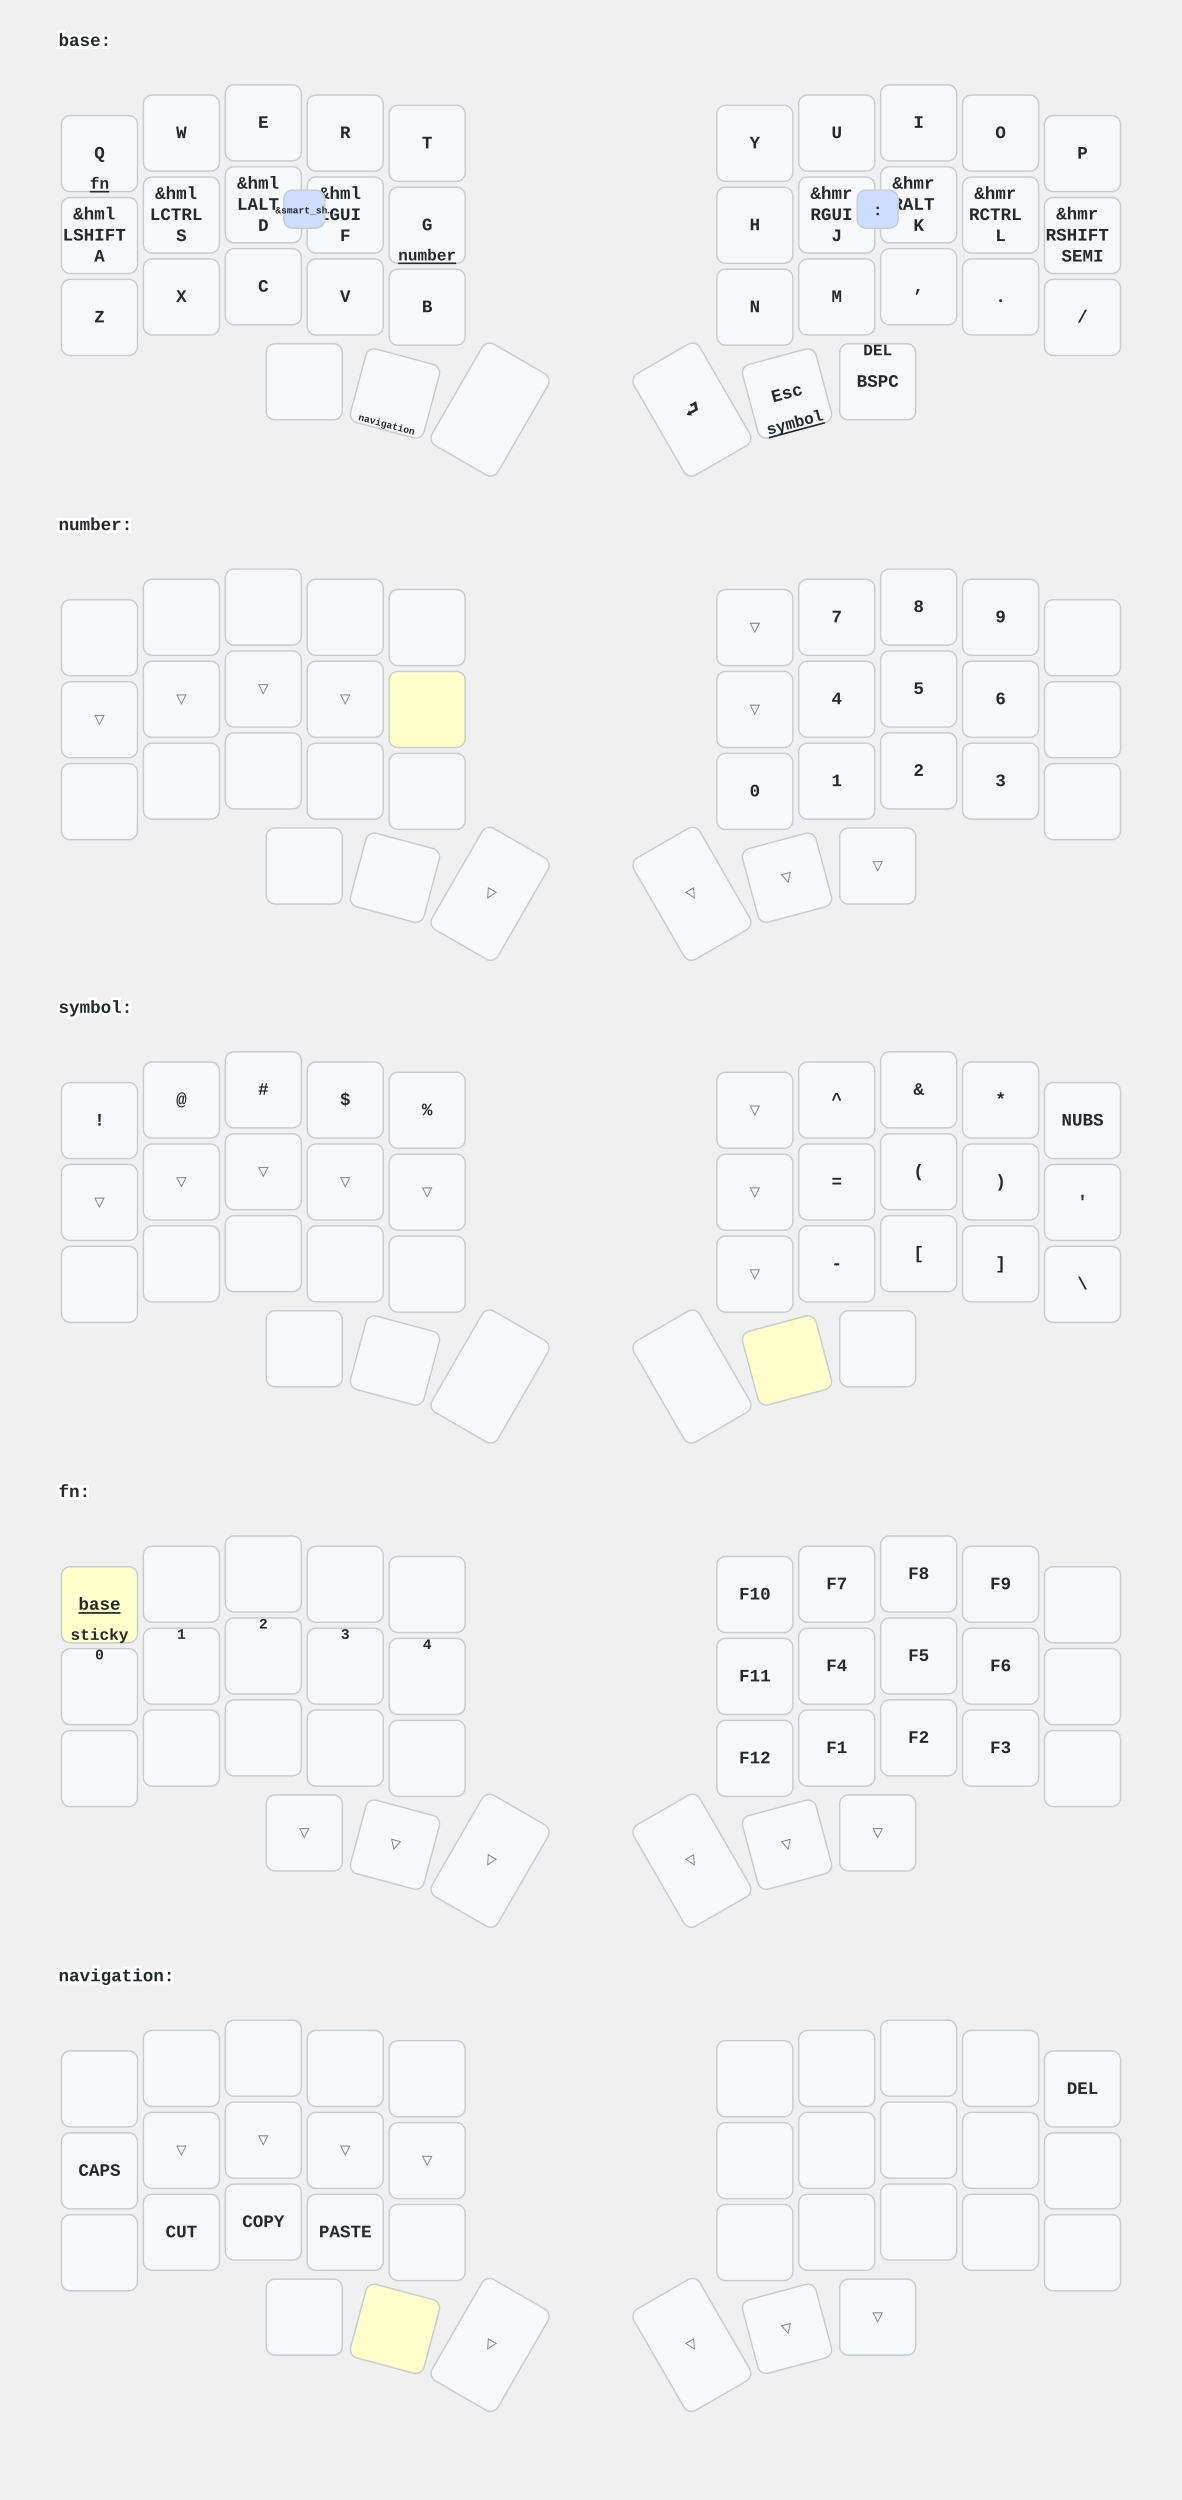
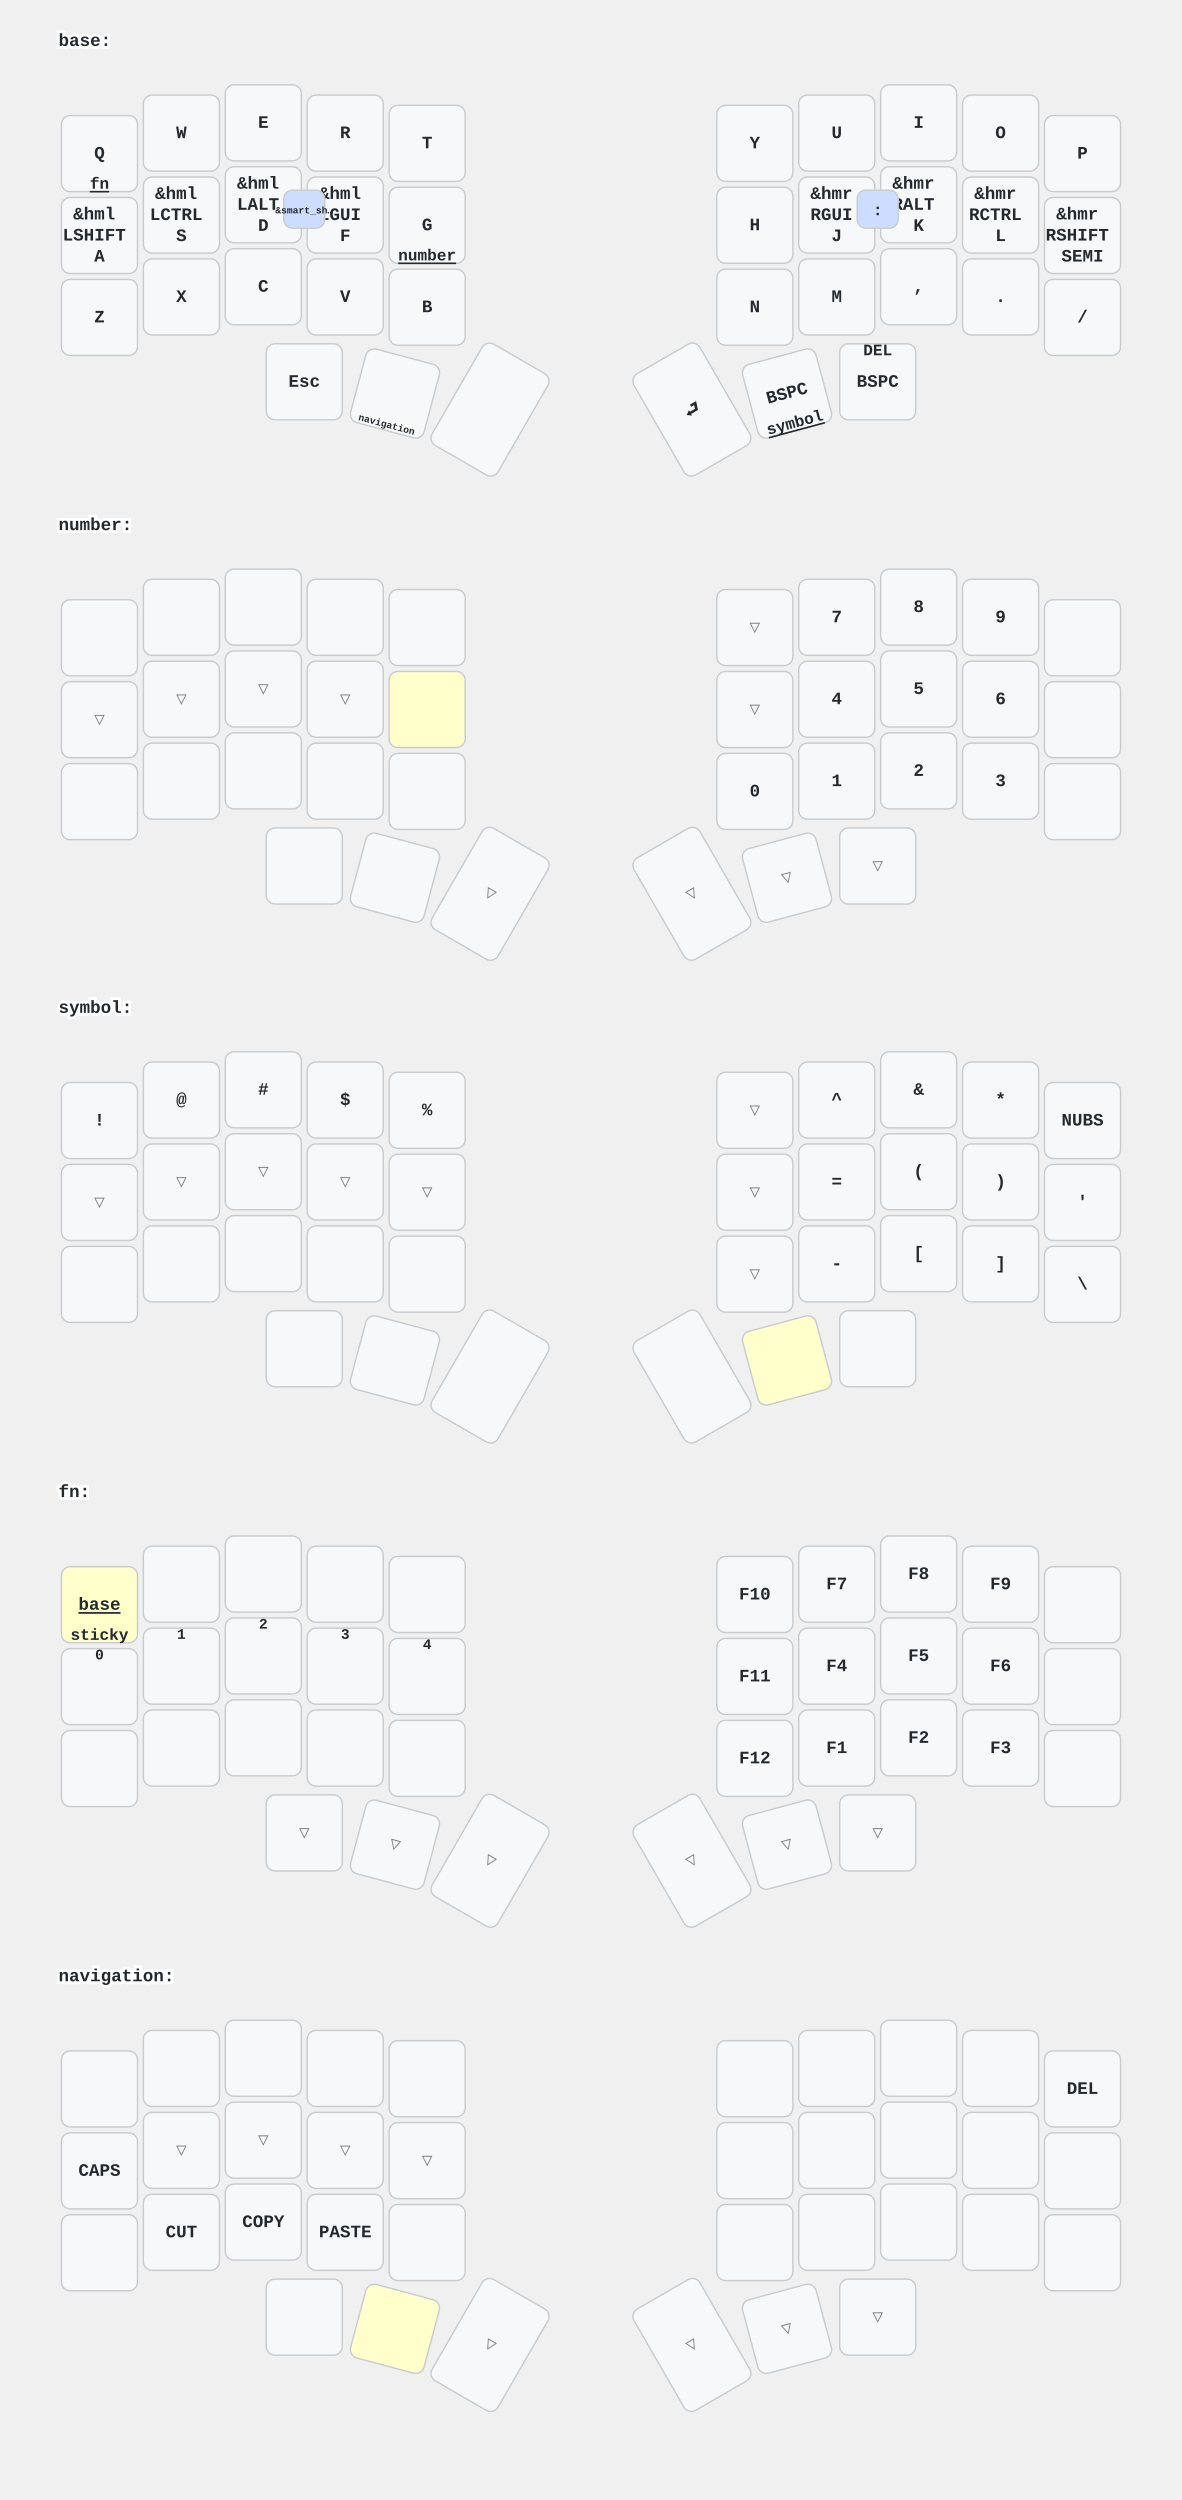
<svg xmlns="http://www.w3.org/2000/svg" xmlns:xlink="http://www.w3.org/1999/xlink" width="808" height="1709" viewBox="0 0 808 1709" class="keymap">
  <defs>/* start glyphs */
- <svg id="mdi:apple-keyboard-shift">
-       <svg id="mdi-apple-keyboard-shift" viewBox="0 0 24 24">
-         <path d="M15,18V12H17.17L12,6.83L6.83,12H9V18H15M12,4L22,14H17V20H7V14H2L12,4Z" />
-       </svg>
-     </svg>
-     <svg id="mdi:arrow-down">
+ <svg id="mdi:arrow-down">
      <svg id="mdi-arrow-down" viewBox="0 0 24 24">
        <path d="M11,4H13V16L18.5,10.5L19.92,11.92L12,19.84L4.08,11.92L5.5,10.5L11,16V4Z" />
      </svg>
    </svg>
    <svg id="mdi:arrow-left">
      <svg id="mdi-arrow-left" viewBox="0 0 24 24">
        <path d="M20,11V13H8L13.5,18.5L12.08,19.92L4.16,12L12.08,4.08L13.5,5.5L8,11H20Z" />
      </svg>
    </svg>
    <svg id="mdi:arrow-right">
      <svg id="mdi-arrow-right" viewBox="0 0 24 24">
        <path d="M4,11V13H16L10.5,18.5L11.92,19.92L19.84,12L11.92,4.08L10.5,5.5L16,11H4Z" />
      </svg>
    </svg>
    <svg id="mdi:arrow-up">
      <svg id="mdi-arrow-up" viewBox="0 0 24 24">
        <path d="M13,20H11V8L5.5,13.5L4.08,12.08L12,4.16L19.92,12.08L18.5,13.5L13,8V20Z" />
      </svg>
    </svg>
    <svg id="mdi:bluetooth">
      <svg id="mdi-bluetooth" viewBox="0 0 24 24">
        <path d="M14.88,16.29L13,18.17V14.41M13,5.83L14.88,7.71L13,9.58M17.71,7.71L12,2H11V9.58L6.41,5L5,6.41L10.59,12L5,17.58L6.41,19L11,14.41V22H12L17.71,16.29L13.41,12L17.71,7.71Z" />
      </svg>
    </svg>
    <svg id="mdi:bluetooth-connect">
      <svg id="mdi-bluetooth-connect" viewBox="0 0 24 24">
        <path d="M19,10L17,12L19,14L21,12M14.88,16.29L13,18.17V14.41M13,5.83L14.88,7.71L13,9.58M17.71,7.71L12,2H11V9.58L6.41,5L5,6.41L10.59,12L5,17.58L6.41,19L11,14.41V22H12L17.71,16.29L13.41,12M7,12L5,10L3,12L5,14L7,12Z" />
      </svg>
    </svg>
    <svg id="mdi:bluetooth-settings">
      <svg id="mdi-bluetooth-settings" viewBox="0 0 24 24">
        <path d="M14.88,14.29L13,16.17V12.41L14.88,14.29M13,3.83L14.88,5.71L13,7.59M17.71,5.71L12,0H11V7.59L6.41,3L5,4.41L10.59,10L5,15.59L6.41,17L11,12.41V20H12L17.71,14.29L13.41,10L17.71,5.71M15,24H17V22H15M7,24H9V22H7M11,24H13V22H11V24Z" />
      </svg>
    </svg>
    <svg id="mdi:close-thick">
      <svg id="mdi-close-thick" viewBox="0 0 24 24">
        <path d="M20 6.91L17.09 4L12 9.09L6.91 4L4 6.91L9.09 12L4 17.09L6.91 20L12 14.91L17.09 20L20 17.09L14.91 12L20 6.91Z" />
      </svg>
    </svg>
    <svg id="mdi:flash">
      <svg id="mdi-flash" viewBox="0 0 24 24">
        <path d="M7,2V13H10V22L17,10H13L17,2H7Z" />
      </svg>
    </svg>
    <svg id="mdi:keyboard">
      <svg id="mdi-keyboard" viewBox="0 0 24 24">
        <path d="M19,10H17V8H19M19,13H17V11H19M16,10H14V8H16M16,13H14V11H16M16,17H8V15H16M7,10H5V8H7M7,13H5V11H7M8,11H10V13H8M8,8H10V10H8M11,11H13V13H11M11,8H13V10H11M20,5H4C2.89,5 2,5.89 2,7V17A2,2 0 0,0 4,19H20A2,2 0 0,0 22,17V7C22,5.89 21.1,5 20,5Z" />
      </svg>
    </svg>
    <svg id="mdi:keyboard-space">
      <svg id="mdi-keyboard-space" viewBox="0 0 24 24">
        <path d="M3 15H5V19H19V15H21V19C21 20.1 20.1 21 19 21H5C3.9 21 3 20.1 3 19V15Z" />
      </svg>
    </svg>
    <svg id="mdi:keyboard-tab">
      <svg id="mdi-keyboard-tab" viewBox="0 0 24 24">
        <path d="M20,18H22V6H20M11.59,7.41L15.17,11H1V13H15.17L11.59,16.58L13,18L19,12L13,6L11.59,7.41Z" />
      </svg>
    </svg>
    <svg id="mdi:micro-sd">
      <svg id="mdi-micro-sd" viewBox="0 0 24 24">
        <path d="M8,2A2,2 0 0,0 6,4V11L4,13V20A2,2 0 0,0 6,22H18A2,2 0 0,0 20,20V4A2,2 0 0,0 18,2H8M9,4H11V8H9V4M12,4H14V8H12V4M15,4H17V8H15V4Z" />
      </svg>
    </svg>
    <svg id="mdi:new-box">
      <svg id="mdi-new-box" viewBox="0 0 24 24">
        <path d="M20,4C21.11,4 22,4.89 22,6V18C22,19.11 21.11,20 20,20H4C2.89,20 2,19.11 2,18V6C2,4.89 2.89,4 4,4H20M8.5,15V9H7.25V12.5L4.75,9H3.5V15H4.75V11.5L7.3,15H8.5M13.5,10.26V9H9.5V15H13.5V13.75H11V12.64H13.5V11.38H11V10.26H13.5M20.5,14V9H19.25V13.5H18.13V10H16.88V13.5H15.75V9H14.5V14A1,1 0 0,0 15.5,15H19.5A1,1 0 0,0 20.5,14Z" />
      </svg>
    </svg>
    <svg id="mdi:usb">
      <svg id="mdi-usb" viewBox="0 0 24 24">
        <path d="M15,7V11H16V13H13V5H15L12,1L9,5H11V13H8V10.93C8.7,10.56 9.2,9.85 9.2,9C9.2,7.78 8.21,6.8 7,6.8C5.78,6.8 4.8,7.78 4.8,9C4.8,9.85 5.3,10.56 6,10.93V13A2,2 0 0,0 8,15H11V18.05C10.29,18.41 9.8,19.15 9.8,20A2.2,2.2 0 0,0 12,22.2A2.2,2.2 0 0,0 14.2,20C14.2,19.15 13.71,18.41 13,18.05V15H16A2,2 0 0,0 18,13V11H19V7H15Z" />
      </svg>
    </svg>
  </defs>/* end glyphs */
<style>/* inherit to force styles through use tags */
svg path {
    fill: inherit;
}

/* font and background color specifications */
svg.keymap {
    font-family: SFMono-Regular,Consolas,Liberation Mono,Menlo,monospace;
    font-size: 14px;
    font-kerning: normal;
    text-rendering: optimizeLegibility;
    fill: #24292e;
}

/* default key styling */
rect.key {
    fill: #f6f8fa;
}

rect.key, rect.combo {
    stroke: #c9cccf;
    stroke-width: 1;
}

/* default key side styling, only used is draw_key_sides is set */
rect.side {
    filter: brightness(90%);
}

/* color accent for combo boxes */
rect.combo, rect.combo-separate {
    fill: #cdf;
}

/* color accent for held keys */
rect.held, rect.combo.held {
    fill: #fdd;
}

/* color accent for ghost (optional) keys */
rect.ghost, rect.combo.ghost {
    stroke-dasharray: 4, 4;
    stroke-width: 2;
}

text {
    text-anchor: middle;
    dominant-baseline: middle;
}

/* styling for layer labels */
text.label {
    font-weight: bold;
    text-anchor: start;
    stroke: white;
    stroke-width: 4;
    paint-order: stroke;
}

/* styling for optional footer */
text.footer {
    text-anchor: end;
    dominant-baseline: auto;
    stroke: white;
    stroke-width: 4;
    paint-order: stroke;
}

- /* styling for combo tap, and key hold/shifted label text */
- text.combo, text.hold, text.shifted {
+ /* styling for combo tap, and key non-tap label text */
+ text.combo, text.hold, text.shifted, text.left, text.right {
    font-size: 11px;
}

text.hold {
    text-anchor: middle;
    dominant-baseline: auto;
}

text.shifted {
    text-anchor: middle;
    dominant-baseline: hanging;
}

+ text.left {
+     text-anchor: start;
+ }
+ 
+ text.right {
+     text-anchor: end;
+ }
+ 
text.layer-activator {
    text-decoration: underline;
}

/* styling for hold/shifted label text in combo box */
- text.combo.hold, text.combo.shifted {
+ text.combo.hold, text.combo.shifted, text.combo.left, text.combo.right {
    font-size: 8px;
}

/* lighter symbol for transparent keys */
text.trans {
    fill: #7b7e81;
}

/* styling for combo dendrons */
path.combo {
    stroke-width: 1;
    stroke: gray;
    fill: none;
}

/* Start Tabler Icons Cleanup */
/* cannot use height/width with glyphs */
.icon-tabler &gt; path {
    fill: inherit;
    stroke: inherit;
    stroke-width: 2;
}
/* hide tabler's default box */
.icon-tabler &gt; path[stroke="none"][fill="none"] {
    visibility: hidden;
}
/* End Tabler Icons Cleanup */

/* For default sytles, see https://github.com/caksoylar/keymap-drawer/blob/main/keymap_drawer/config.py#L85 */

svg.keymap {
  font-family: Ubuntu Mono, Inconsolata, Consolas, Liberation Mono, Menlo, monospace;
  font-size: 12px;
  font-weight: bold;
  text-rendering: optimizeLegibility;
}

/* Color accent for held keys */
rect.held, rect.combo.held {
    fill: #ffc;
}

/* Technique borrowed and extended from https://github.com/englmaxi/zmk-config/blob/master/keymap-drawer/config.yaml */
.sym_sub_text.tap {
  translate: -5px 2px;
  font-size: 20px;
}
.sym_sub_text.shifted {
  translate: 10px 13px;
  font-size: 10px;
  opacity: 1.0;
}
.combo.sym_sub_text.tap {
  translate: -1px 1px;
}
.combo.sym_sub_text.shifted {
  translate: 7px 5px;
  font-size: 10px;
  opacity: 1.0;
}

/* Toggle */
.toggle.shifted {
  translate: -10px 12px;
}

.toggle.hold {
  translate: 13px -23px;
}

/* Variant for tap-dances */
.tap_dance.tap {
  translate: -7px 0px;
  font-size: 12px;
}
.tap_dance.shifted {
  translate: 7px 17px;
  font-size: 12px;
  opacity: 1.0;
}

/* Variant for symbol next to symbol */
.sym_by_sym.tap {
  translate: -6px 0px;
}
.sym_by_sym.shifted {
  translate: 10px 12px;
  opacity: 1.0;
}

.combo.sym_by_sym.tap {
  translate: -35px 0px;
}
.combo.sym_by_sym.shifted {
  translate: 35px 20px;
  opacity: 1.0;
}

.combo.sym_by_sym.hold {
  visibility: hidden;
}

/* hide hold box for combo sym_by_sym */
.combo.sym_by_sym.hold &gt; path[stroke="none"][fill="none"] {
  visibility: hidden;
}
</style>
  <g transform="translate(40, 0)" class="layer-base">
    <text x="0" y="28" class="label" id="base">base:</text>
    <g transform="translate(0, 56)">
      <g transform="translate(28, 49)" class="key keypos-0">
        <rect rx="6" ry="6" x="-26" y="-26" width="52" height="52" class="key" />
        <text x="0" y="0" class="key tap">Q</text>
        <a href="#fn">
          <text x="0" y="24" class="key hold layer-activator">fn</text>
        </a>
      </g>
      <g transform="translate(84, 35)" class="key keypos-1">
        <rect rx="6" ry="6" x="-26" y="-26" width="52" height="52" class="key" />
        <text x="0" y="0" class="key tap">W</text>
      </g>
      <g transform="translate(140, 28)" class="key keypos-2">
        <rect rx="6" ry="6" x="-26" y="-26" width="52" height="52" class="key" />
        <text x="0" y="0" class="key tap">E</text>
      </g>
      <g transform="translate(196, 35)" class="key keypos-3">
        <rect rx="6" ry="6" x="-26" y="-26" width="52" height="52" class="key" />
        <text x="0" y="0" class="key tap">R</text>
      </g>
      <g transform="translate(252, 42)" class="key keypos-4">
        <rect rx="6" ry="6" x="-26" y="-26" width="52" height="52" class="key" />
        <text x="0" y="0" class="key tap">T</text>
      </g>
      <g transform="translate(476, 42)" class="key keypos-5">
        <rect rx="6" ry="6" x="-26" y="-26" width="52" height="52" class="key" />
        <text x="0" y="0" class="key tap">Y</text>
      </g>
      <g transform="translate(532, 35)" class="key keypos-6">
        <rect rx="6" ry="6" x="-26" y="-26" width="52" height="52" class="key" />
        <text x="0" y="0" class="key tap">U</text>
      </g>
      <g transform="translate(588, 28)" class="key keypos-7">
        <rect rx="6" ry="6" x="-26" y="-26" width="52" height="52" class="key" />
        <text x="0" y="0" class="key tap">I</text>
      </g>
      <g transform="translate(644, 35)" class="key keypos-8">
        <rect rx="6" ry="6" x="-26" y="-26" width="52" height="52" class="key" />
        <text x="0" y="0" class="key tap">O</text>
      </g>
      <g transform="translate(700, 49)" class="key keypos-9">
        <rect rx="6" ry="6" x="-26" y="-26" width="52" height="52" class="key" />
        <text x="0" y="0" class="key tap">P</text>
      </g>
      <g transform="translate(28, 105)" class="key keypos-10">
        <rect rx="6" ry="6" x="-26" y="-26" width="52" height="52" class="key" />
        <text x="0" y="0" class="key tap">
          <tspan x="0" dy="-1.2em">&amp;hml</tspan>
          <tspan x="0" dy="1.2em">LSHIFT</tspan>
          <tspan x="0" dy="1.2em">A</tspan>
        </text>
      </g>
      <g transform="translate(84, 91)" class="key keypos-11">
        <rect rx="6" ry="6" x="-26" y="-26" width="52" height="52" class="key" />
        <text x="0" y="0" class="key tap">
          <tspan x="0" dy="-1.2em">&amp;hml</tspan>
          <tspan x="0" dy="1.2em">LCTRL</tspan>
          <tspan x="0" dy="1.2em">S</tspan>
        </text>
      </g>
      <g transform="translate(140, 84)" class="key keypos-12">
        <rect rx="6" ry="6" x="-26" y="-26" width="52" height="52" class="key" />
        <text x="0" y="0" class="key tap">
          <tspan x="0" dy="-1.2em">&amp;hml</tspan>
          <tspan x="0" dy="1.2em">LALT</tspan>
          <tspan x="0" dy="1.2em">D</tspan>
        </text>
      </g>
      <g transform="translate(196, 91)" class="key keypos-13">
        <rect rx="6" ry="6" x="-26" y="-26" width="52" height="52" class="key" />
        <text x="0" y="0" class="key tap">
          <tspan x="0" dy="-1.2em">&amp;hml</tspan>
          <tspan x="0" dy="1.2em">LGUI</tspan>
          <tspan x="0" dy="1.2em">F</tspan>
        </text>
      </g>
      <g transform="translate(252, 98)" class="key keypos-14">
        <rect rx="6" ry="6" x="-26" y="-26" width="52" height="52" class="key" />
        <text x="0" y="0" class="key tap">G</text>
        <a href="#number">
          <text x="0" y="24" class="key hold layer-activator">number</text>
        </a>
      </g>
      <g transform="translate(476, 98)" class="key keypos-15">
        <rect rx="6" ry="6" x="-26" y="-26" width="52" height="52" class="key" />
        <text x="0" y="0" class="key tap">H</text>
      </g>
      <g transform="translate(532, 91)" class="key keypos-16">
        <rect rx="6" ry="6" x="-26" y="-26" width="52" height="52" class="key" />
        <text x="0" y="0" class="key tap">
          <tspan x="0" dy="-1.2em">&amp;hmr</tspan>
          <tspan x="0" dy="1.2em">RGUI</tspan>
          <tspan x="0" dy="1.2em">J</tspan>
        </text>
      </g>
      <g transform="translate(588, 84)" class="key keypos-17">
        <rect rx="6" ry="6" x="-26" y="-26" width="52" height="52" class="key" />
        <text x="0" y="0" class="key tap">
          <tspan x="0" dy="-1.2em">&amp;hmr</tspan>
          <tspan x="0" dy="1.2em">RALT</tspan>
          <tspan x="0" dy="1.2em">K</tspan>
        </text>
      </g>
      <g transform="translate(644, 91)" class="key keypos-18">
        <rect rx="6" ry="6" x="-26" y="-26" width="52" height="52" class="key" />
        <text x="0" y="0" class="key tap">
          <tspan x="0" dy="-1.2em">&amp;hmr</tspan>
          <tspan x="0" dy="1.2em">RCTRL</tspan>
          <tspan x="0" dy="1.2em">L</tspan>
        </text>
      </g>
      <g transform="translate(700, 105)" class="key keypos-19">
        <rect rx="6" ry="6" x="-26" y="-26" width="52" height="52" class="key" />
        <text x="0" y="0" class="key tap">
          <tspan x="0" dy="-1.2em">&amp;hmr</tspan>
          <tspan x="0" dy="1.2em">RSHIFT</tspan>
          <tspan x="0" dy="1.2em">SEMI</tspan>
        </text>
      </g>
      <g transform="translate(28, 161)" class="key keypos-20">
        <rect rx="6" ry="6" x="-26" y="-26" width="52" height="52" class="key" />
        <text x="0" y="0" class="key tap">Z</text>
      </g>
      <g transform="translate(84, 147)" class="key keypos-21">
        <rect rx="6" ry="6" x="-26" y="-26" width="52" height="52" class="key" />
        <text x="0" y="0" class="key tap">X</text>
      </g>
      <g transform="translate(140, 140)" class="key keypos-22">
        <rect rx="6" ry="6" x="-26" y="-26" width="52" height="52" class="key" />
        <text x="0" y="0" class="key tap">C</text>
      </g>
      <g transform="translate(196, 147)" class="key keypos-23">
        <rect rx="6" ry="6" x="-26" y="-26" width="52" height="52" class="key" />
        <text x="0" y="0" class="key tap">V</text>
      </g>
      <g transform="translate(252, 154)" class="key keypos-24">
        <rect rx="6" ry="6" x="-26" y="-26" width="52" height="52" class="key" />
        <text x="0" y="0" class="key tap">B</text>
      </g>
      <g transform="translate(476, 154)" class="key keypos-25">
        <rect rx="6" ry="6" x="-26" y="-26" width="52" height="52" class="key" />
        <text x="0" y="0" class="key tap">N</text>
      </g>
      <g transform="translate(532, 147)" class="key keypos-26">
        <rect rx="6" ry="6" x="-26" y="-26" width="52" height="52" class="key" />
        <text x="0" y="0" class="key tap">M</text>
      </g>
      <g transform="translate(588, 140)" class="key keypos-27">
        <rect rx="6" ry="6" x="-26" y="-26" width="52" height="52" class="key" />
        <text x="0" y="0" class="key tap">,</text>
      </g>
      <g transform="translate(644, 147)" class="key keypos-28">
        <rect rx="6" ry="6" x="-26" y="-26" width="52" height="52" class="key" />
        <text x="0" y="0" class="key tap">.</text>
      </g>
      <g transform="translate(700, 161)" class="key keypos-29">
        <rect rx="6" ry="6" x="-26" y="-26" width="52" height="52" class="key" />
        <text x="0" y="0" class="key tap">/</text>
      </g>
      <g transform="translate(168, 205)" class="key keypos-30">
        <rect rx="6" ry="6" x="-26" y="-26" width="52" height="52" class="key" />
-         <use href="#mdi:apple-keyboard-shift" xlink:href="#mdi:apple-keyboard-shift" x="-9" y="-9" height="18" width="18.0" class="key tap glyph mdi:apple-keyboard-shift" />
+         <text x="0" y="0" class="key tap">Esc</text>
      </g>
      <g transform="translate(230, 213) rotate(15.0)" class="key keypos-31">
        <rect rx="6" ry="6" x="-26" y="-26" width="52" height="52" class="key" />
-         <use href="#mdi:keyboard-tab" xlink:href="#mdi:keyboard-tab" x="-9" y="-9" height="18" width="18.0" class="key tap glyph mdi:keyboard-tab" />
+         <use href="#mdi:keyboard-space" xlink:href="#mdi:keyboard-space" x="-9" y="-9" height="18" width="18.0" class="key tap glyph mdi:keyboard-space" />
        <a href="#navigation">
          <text x="0" y="24" class="key hold layer-activator">
            <tspan style="font-size: 60%">navigation</tspan>
          </text>
        </a>
      </g>
      <g transform="translate(295, 224) rotate(30.0)" class="key keypos-32">
        <rect rx="6" ry="6" x="-26" y="-40" width="52" height="80" class="key" />
-         <use href="#mdi:keyboard-space" xlink:href="#mdi:keyboard-space" x="-9" y="-9" height="18" width="18.0" class="key tap glyph mdi:keyboard-space" />
+         <use href="#mdi:keyboard-tab" xlink:href="#mdi:keyboard-tab" x="-9" y="-9" height="18" width="18.0" class="key tap glyph mdi:keyboard-tab" />
      </g>
      <g transform="translate(433, 224) rotate(-30.0)" class="key keypos-33">
        <rect rx="6" ry="6" x="-26" y="-40" width="52" height="80" class="key" />
        <text x="0" y="0" class="key tap">⮐</text>
      </g>
      <g transform="translate(498, 213) rotate(-15.0)" class="key keypos-34">
        <rect rx="6" ry="6" x="-26" y="-26" width="52" height="52" class="key" />
-         <text x="0" y="0" class="key tap">Esc</text>
+         <text x="0" y="0" class="key tap">BSPC</text>
        <a href="#symbol">
          <text x="0" y="24" class="key hold layer-activator">symbol</text>
        </a>
      </g>
      <g transform="translate(560, 205)" class="key keypos-35">
        <rect rx="6" ry="6" x="-26" y="-26" width="52" height="52" class="key" />
        <text x="0" y="0" class="key tap">BSPC</text>
        <text x="0" y="-24" class="key shifted">DEL</text>
      </g>
      <g class="combo combopos-0">
        <rect rx="6" ry="6" x="546" y="74" width="28" height="26" class="combo" />
        <text x="560" y="88" class="combo tap">:</text>
      </g>
      <g class="combo combopos-1">
        <rect rx="6" ry="6" x="154" y="74" width="28" height="26" class="combo" />
        <text x="168" y="88" class="combo tap">
          <tspan style="font-size: 60%">&amp;smart_sh…</tspan>
        </text>
      </g>
    </g>
  </g>
  <g transform="translate(40, 331)" class="layer-number">
    <text x="0" y="28" class="label" id="number">number:</text>
    <g transform="translate(0, 56)">
      <g transform="translate(28, 49)" class="key keypos-0">
        <rect rx="6" ry="6" x="-26" y="-26" width="52" height="52" class="key" />
      </g>
      <g transform="translate(84, 35)" class="key keypos-1">
        <rect rx="6" ry="6" x="-26" y="-26" width="52" height="52" class="key" />
      </g>
      <g transform="translate(140, 28)" class="key keypos-2">
        <rect rx="6" ry="6" x="-26" y="-26" width="52" height="52" class="key" />
      </g>
      <g transform="translate(196, 35)" class="key keypos-3">
        <rect rx="6" ry="6" x="-26" y="-26" width="52" height="52" class="key" />
      </g>
      <g transform="translate(252, 42)" class="key keypos-4">
        <rect rx="6" ry="6" x="-26" y="-26" width="52" height="52" class="key" />
      </g>
      <g transform="translate(476, 42)" class="key trans keypos-5">
        <rect rx="6" ry="6" x="-26" y="-26" width="52" height="52" class="key trans" />
        <text x="0" y="0" class="key trans tap">▽</text>
      </g>
      <g transform="translate(532, 35)" class="key keypos-6">
        <rect rx="6" ry="6" x="-26" y="-26" width="52" height="52" class="key" />
        <text x="0" y="0" class="key tap">7</text>
      </g>
      <g transform="translate(588, 28)" class="key keypos-7">
        <rect rx="6" ry="6" x="-26" y="-26" width="52" height="52" class="key" />
        <text x="0" y="0" class="key tap">8</text>
      </g>
      <g transform="translate(644, 35)" class="key keypos-8">
        <rect rx="6" ry="6" x="-26" y="-26" width="52" height="52" class="key" />
        <text x="0" y="0" class="key tap">9</text>
      </g>
      <g transform="translate(700, 49)" class="key keypos-9">
        <rect rx="6" ry="6" x="-26" y="-26" width="52" height="52" class="key" />
      </g>
      <g transform="translate(28, 105)" class="key trans keypos-10">
        <rect rx="6" ry="6" x="-26" y="-26" width="52" height="52" class="key trans" />
        <text x="0" y="0" class="key trans tap">▽</text>
      </g>
      <g transform="translate(84, 91)" class="key trans keypos-11">
        <rect rx="6" ry="6" x="-26" y="-26" width="52" height="52" class="key trans" />
        <text x="0" y="0" class="key trans tap">▽</text>
      </g>
      <g transform="translate(140, 84)" class="key trans keypos-12">
        <rect rx="6" ry="6" x="-26" y="-26" width="52" height="52" class="key trans" />
        <text x="0" y="0" class="key trans tap">▽</text>
      </g>
      <g transform="translate(196, 91)" class="key trans keypos-13">
        <rect rx="6" ry="6" x="-26" y="-26" width="52" height="52" class="key trans" />
        <text x="0" y="0" class="key trans tap">▽</text>
      </g>
      <g transform="translate(252, 98)" class="key held keypos-14">
        <rect rx="6" ry="6" x="-26" y="-26" width="52" height="52" class="key held" />
      </g>
      <g transform="translate(476, 98)" class="key trans keypos-15">
        <rect rx="6" ry="6" x="-26" y="-26" width="52" height="52" class="key trans" />
        <text x="0" y="0" class="key trans tap">▽</text>
      </g>
      <g transform="translate(532, 91)" class="key keypos-16">
        <rect rx="6" ry="6" x="-26" y="-26" width="52" height="52" class="key" />
        <text x="0" y="0" class="key tap">4</text>
      </g>
      <g transform="translate(588, 84)" class="key keypos-17">
        <rect rx="6" ry="6" x="-26" y="-26" width="52" height="52" class="key" />
        <text x="0" y="0" class="key tap">5</text>
      </g>
      <g transform="translate(644, 91)" class="key keypos-18">
        <rect rx="6" ry="6" x="-26" y="-26" width="52" height="52" class="key" />
        <text x="0" y="0" class="key tap">6</text>
      </g>
      <g transform="translate(700, 105)" class="key keypos-19">
        <rect rx="6" ry="6" x="-26" y="-26" width="52" height="52" class="key" />
      </g>
      <g transform="translate(28, 161)" class="key keypos-20">
        <rect rx="6" ry="6" x="-26" y="-26" width="52" height="52" class="key" />
      </g>
      <g transform="translate(84, 147)" class="key keypos-21">
        <rect rx="6" ry="6" x="-26" y="-26" width="52" height="52" class="key" />
      </g>
      <g transform="translate(140, 140)" class="key keypos-22">
        <rect rx="6" ry="6" x="-26" y="-26" width="52" height="52" class="key" />
      </g>
      <g transform="translate(196, 147)" class="key keypos-23">
        <rect rx="6" ry="6" x="-26" y="-26" width="52" height="52" class="key" />
      </g>
      <g transform="translate(252, 154)" class="key keypos-24">
        <rect rx="6" ry="6" x="-26" y="-26" width="52" height="52" class="key" />
      </g>
      <g transform="translate(476, 154)" class="key keypos-25">
        <rect rx="6" ry="6" x="-26" y="-26" width="52" height="52" class="key" />
        <text x="0" y="0" class="key tap">0</text>
      </g>
      <g transform="translate(532, 147)" class="key keypos-26">
        <rect rx="6" ry="6" x="-26" y="-26" width="52" height="52" class="key" />
        <text x="0" y="0" class="key tap">1</text>
      </g>
      <g transform="translate(588, 140)" class="key keypos-27">
        <rect rx="6" ry="6" x="-26" y="-26" width="52" height="52" class="key" />
        <text x="0" y="0" class="key tap">2</text>
      </g>
      <g transform="translate(644, 147)" class="key keypos-28">
        <rect rx="6" ry="6" x="-26" y="-26" width="52" height="52" class="key" />
        <text x="0" y="0" class="key tap">3</text>
      </g>
      <g transform="translate(700, 161)" class="key keypos-29">
        <rect rx="6" ry="6" x="-26" y="-26" width="52" height="52" class="key" />
      </g>
      <g transform="translate(168, 205)" class="key keypos-30">
        <rect rx="6" ry="6" x="-26" y="-26" width="52" height="52" class="key" />
      </g>
      <g transform="translate(230, 213) rotate(15.0)" class="key keypos-31">
        <rect rx="6" ry="6" x="-26" y="-26" width="52" height="52" class="key" />
      </g>
      <g transform="translate(295, 224) rotate(30.0)" class="key trans keypos-32">
        <rect rx="6" ry="6" x="-26" y="-40" width="52" height="80" class="key trans" />
        <text x="0" y="0" class="key trans tap">▽</text>
      </g>
      <g transform="translate(433, 224) rotate(-30.0)" class="key trans keypos-33">
        <rect rx="6" ry="6" x="-26" y="-40" width="52" height="80" class="key trans" />
        <text x="0" y="0" class="key trans tap">▽</text>
      </g>
      <g transform="translate(498, 213) rotate(-15.0)" class="key trans keypos-34">
        <rect rx="6" ry="6" x="-26" y="-26" width="52" height="52" class="key trans" />
        <text x="0" y="0" class="key trans tap">▽</text>
      </g>
      <g transform="translate(560, 205)" class="key trans keypos-35">
        <rect rx="6" ry="6" x="-26" y="-26" width="52" height="52" class="key trans" />
        <text x="0" y="0" class="key trans tap">▽</text>
      </g>
    </g>
  </g>
  <g transform="translate(40, 661)" class="layer-symbol">
    <text x="0" y="28" class="label" id="symbol">symbol:</text>
    <g transform="translate(0, 56)">
      <g transform="translate(28, 49)" class="key keypos-0">
        <rect rx="6" ry="6" x="-26" y="-26" width="52" height="52" class="key" />
        <text x="0" y="0" class="key tap">!</text>
      </g>
      <g transform="translate(84, 35)" class="key keypos-1">
        <rect rx="6" ry="6" x="-26" y="-26" width="52" height="52" class="key" />
        <text x="0" y="0" class="key tap">@</text>
      </g>
      <g transform="translate(140, 28)" class="key keypos-2">
        <rect rx="6" ry="6" x="-26" y="-26" width="52" height="52" class="key" />
        <text x="0" y="0" class="key tap">#</text>
      </g>
      <g transform="translate(196, 35)" class="key keypos-3">
        <rect rx="6" ry="6" x="-26" y="-26" width="52" height="52" class="key" />
        <text x="0" y="0" class="key tap">$</text>
      </g>
      <g transform="translate(252, 42)" class="key keypos-4">
        <rect rx="6" ry="6" x="-26" y="-26" width="52" height="52" class="key" />
        <text x="0" y="0" class="key tap">%</text>
      </g>
      <g transform="translate(476, 42)" class="key trans keypos-5">
        <rect rx="6" ry="6" x="-26" y="-26" width="52" height="52" class="key trans" />
        <text x="0" y="0" class="key trans tap">▽</text>
      </g>
      <g transform="translate(532, 35)" class="key keypos-6">
        <rect rx="6" ry="6" x="-26" y="-26" width="52" height="52" class="key" />
        <text x="0" y="0" class="key tap">^</text>
      </g>
      <g transform="translate(588, 28)" class="key keypos-7">
        <rect rx="6" ry="6" x="-26" y="-26" width="52" height="52" class="key" />
        <text x="0" y="0" class="key tap">&amp;</text>
      </g>
      <g transform="translate(644, 35)" class="key keypos-8">
        <rect rx="6" ry="6" x="-26" y="-26" width="52" height="52" class="key" />
        <text x="0" y="0" class="key tap">*</text>
      </g>
      <g transform="translate(700, 49)" class="key keypos-9">
        <rect rx="6" ry="6" x="-26" y="-26" width="52" height="52" class="key" />
        <text x="0" y="0" class="key tap">NUBS</text>
      </g>
      <g transform="translate(28, 105)" class="key trans keypos-10">
        <rect rx="6" ry="6" x="-26" y="-26" width="52" height="52" class="key trans" />
        <text x="0" y="0" class="key trans tap">▽</text>
      </g>
      <g transform="translate(84, 91)" class="key trans keypos-11">
        <rect rx="6" ry="6" x="-26" y="-26" width="52" height="52" class="key trans" />
        <text x="0" y="0" class="key trans tap">▽</text>
      </g>
      <g transform="translate(140, 84)" class="key trans keypos-12">
        <rect rx="6" ry="6" x="-26" y="-26" width="52" height="52" class="key trans" />
        <text x="0" y="0" class="key trans tap">▽</text>
      </g>
      <g transform="translate(196, 91)" class="key trans keypos-13">
        <rect rx="6" ry="6" x="-26" y="-26" width="52" height="52" class="key trans" />
        <text x="0" y="0" class="key trans tap">▽</text>
      </g>
      <g transform="translate(252, 98)" class="key trans keypos-14">
        <rect rx="6" ry="6" x="-26" y="-26" width="52" height="52" class="key trans" />
        <text x="0" y="0" class="key trans tap">▽</text>
      </g>
      <g transform="translate(476, 98)" class="key trans keypos-15">
        <rect rx="6" ry="6" x="-26" y="-26" width="52" height="52" class="key trans" />
        <text x="0" y="0" class="key trans tap">▽</text>
      </g>
      <g transform="translate(532, 91)" class="key keypos-16">
        <rect rx="6" ry="6" x="-26" y="-26" width="52" height="52" class="key" />
        <text x="0" y="0" class="key tap">=</text>
      </g>
      <g transform="translate(588, 84)" class="key keypos-17">
        <rect rx="6" ry="6" x="-26" y="-26" width="52" height="52" class="key" />
        <text x="0" y="0" class="key tap">(</text>
      </g>
      <g transform="translate(644, 91)" class="key keypos-18">
        <rect rx="6" ry="6" x="-26" y="-26" width="52" height="52" class="key" />
        <text x="0" y="0" class="key tap">)</text>
      </g>
      <g transform="translate(700, 105)" class="key keypos-19">
        <rect rx="6" ry="6" x="-26" y="-26" width="52" height="52" class="key" />
        <text x="0" y="0" class="key tap">'</text>
      </g>
      <g transform="translate(28, 161)" class="key keypos-20">
        <rect rx="6" ry="6" x="-26" y="-26" width="52" height="52" class="key" />
      </g>
      <g transform="translate(84, 147)" class="key keypos-21">
        <rect rx="6" ry="6" x="-26" y="-26" width="52" height="52" class="key" />
      </g>
      <g transform="translate(140, 140)" class="key keypos-22">
        <rect rx="6" ry="6" x="-26" y="-26" width="52" height="52" class="key" />
      </g>
      <g transform="translate(196, 147)" class="key keypos-23">
        <rect rx="6" ry="6" x="-26" y="-26" width="52" height="52" class="key" />
      </g>
      <g transform="translate(252, 154)" class="key keypos-24">
        <rect rx="6" ry="6" x="-26" y="-26" width="52" height="52" class="key" />
      </g>
      <g transform="translate(476, 154)" class="key trans keypos-25">
        <rect rx="6" ry="6" x="-26" y="-26" width="52" height="52" class="key trans" />
        <text x="0" y="0" class="key trans tap">▽</text>
      </g>
      <g transform="translate(532, 147)" class="key keypos-26">
        <rect rx="6" ry="6" x="-26" y="-26" width="52" height="52" class="key" />
        <text x="0" y="0" class="key tap">-</text>
      </g>
      <g transform="translate(588, 140)" class="key keypos-27">
        <rect rx="6" ry="6" x="-26" y="-26" width="52" height="52" class="key" />
        <text x="0" y="0" class="key tap">[</text>
      </g>
      <g transform="translate(644, 147)" class="key keypos-28">
        <rect rx="6" ry="6" x="-26" y="-26" width="52" height="52" class="key" />
        <text x="0" y="0" class="key tap">]</text>
      </g>
      <g transform="translate(700, 161)" class="key keypos-29">
        <rect rx="6" ry="6" x="-26" y="-26" width="52" height="52" class="key" />
        <text x="0" y="0" class="key tap">\</text>
      </g>
      <g transform="translate(168, 205)" class="key keypos-30">
        <rect rx="6" ry="6" x="-26" y="-26" width="52" height="52" class="key" />
      </g>
      <g transform="translate(230, 213) rotate(15.0)" class="key keypos-31">
        <rect rx="6" ry="6" x="-26" y="-26" width="52" height="52" class="key" />
      </g>
      <g transform="translate(295, 224) rotate(30.0)" class="key keypos-32">
        <rect rx="6" ry="6" x="-26" y="-40" width="52" height="80" class="key" />
      </g>
      <g transform="translate(433, 224) rotate(-30.0)" class="key keypos-33">
        <rect rx="6" ry="6" x="-26" y="-40" width="52" height="80" class="key" />
      </g>
      <g transform="translate(498, 213) rotate(-15.0)" class="key held keypos-34">
        <rect rx="6" ry="6" x="-26" y="-26" width="52" height="52" class="key held" />
      </g>
      <g transform="translate(560, 205)" class="key keypos-35">
        <rect rx="6" ry="6" x="-26" y="-26" width="52" height="52" class="key" />
      </g>
    </g>
  </g>
  <g transform="translate(40, 992)" class="layer-fn">
    <text x="0" y="28" class="label" id="fn">fn:</text>
    <g transform="translate(0, 56)">
      <g transform="translate(28, 49)" class="key held keypos-0">
        <rect rx="6" ry="6" x="-26" y="-26" width="52" height="52" class="key held" />
        <a href="#base">
          <text x="0" y="0" class="key held tap layer-activator">base</text>
        </a>
        <text x="0" y="24" class="key held hold">sticky</text>
      </g>
      <g transform="translate(84, 35)" class="key sym_by_sym keypos-1">
        <rect rx="6" ry="6" x="-26" y="-26" width="52" height="52" class="key sym_by_sym" />
        <use href="#mdi:keyboard" xlink:href="#mdi:keyboard" x="-9" y="-9" height="18" width="18.0" class="key sym_by_sym tap glyph mdi:keyboard" />
        <use href="#mdi:usb" xlink:href="#mdi:usb" x="-8" y="-24" height="15" width="15.0" class="key sym_by_sym shifted glyph mdi:usb" />
      </g>
      <g transform="translate(140, 28)" class="key sym_by_sym keypos-2">
        <rect rx="6" ry="6" x="-26" y="-26" width="52" height="52" class="key sym_by_sym" />
        <use href="#mdi:keyboard" xlink:href="#mdi:keyboard" x="-9" y="-9" height="18" width="18.0" class="key sym_by_sym tap glyph mdi:keyboard" />
        <use href="#mdi:bluetooth" xlink:href="#mdi:bluetooth" x="-8" y="-24" height="15" width="15.0" class="key sym_by_sym shifted glyph mdi:bluetooth" />
      </g>
      <g transform="translate(196, 35)" class="key keypos-3">
        <rect rx="6" ry="6" x="-26" y="-26" width="52" height="52" class="key" />
      </g>
      <g transform="translate(252, 42)" class="key sym_sub_text keypos-4">
        <rect rx="6" ry="6" x="-26" y="-26" width="52" height="52" class="key sym_sub_text" />
        <use href="#mdi:bluetooth-settings" xlink:href="#mdi:bluetooth-settings" x="-9" y="-9" height="18" width="18.0" class="key sym_sub_text tap glyph mdi:bluetooth-settings" />
        <use href="#mdi:close-thick" xlink:href="#mdi:close-thick" x="-8" y="-24" height="15" width="15.0" class="key sym_sub_text shifted glyph mdi:close-thick" />
      </g>
      <g transform="translate(476, 42)" class="key keypos-5">
        <rect rx="6" ry="6" x="-26" y="-26" width="52" height="52" class="key" />
        <text x="0" y="0" class="key tap">F10</text>
      </g>
      <g transform="translate(532, 35)" class="key keypos-6">
        <rect rx="6" ry="6" x="-26" y="-26" width="52" height="52" class="key" />
        <text x="0" y="0" class="key tap">F7</text>
      </g>
      <g transform="translate(588, 28)" class="key keypos-7">
        <rect rx="6" ry="6" x="-26" y="-26" width="52" height="52" class="key" />
        <text x="0" y="0" class="key tap">F8</text>
      </g>
      <g transform="translate(644, 35)" class="key keypos-8">
        <rect rx="6" ry="6" x="-26" y="-26" width="52" height="52" class="key" />
        <text x="0" y="0" class="key tap">F9</text>
      </g>
      <g transform="translate(700, 49)" class="key keypos-9">
        <rect rx="6" ry="6" x="-26" y="-26" width="52" height="52" class="key" />
      </g>
      <g transform="translate(28, 105)" class="key sym_sub_text keypos-10">
        <rect rx="6" ry="6" x="-26" y="-26" width="52" height="52" class="key sym_sub_text" />
        <use href="#mdi:bluetooth-connect" xlink:href="#mdi:bluetooth-connect" x="-9" y="-9" height="18" width="18.0" class="key sym_sub_text tap glyph mdi:bluetooth-connect" />
        <text x="0" y="-24" class="key sym_sub_text shifted">0</text>
      </g>
      <g transform="translate(84, 91)" class="key sym_sub_text keypos-11">
        <rect rx="6" ry="6" x="-26" y="-26" width="52" height="52" class="key sym_sub_text" />
        <use href="#mdi:bluetooth-connect" xlink:href="#mdi:bluetooth-connect" x="-9" y="-9" height="18" width="18.0" class="key sym_sub_text tap glyph mdi:bluetooth-connect" />
        <text x="0" y="-24" class="key sym_sub_text shifted">1</text>
      </g>
      <g transform="translate(140, 84)" class="key sym_sub_text keypos-12">
        <rect rx="6" ry="6" x="-26" y="-26" width="52" height="52" class="key sym_sub_text" />
        <use href="#mdi:bluetooth-connect" xlink:href="#mdi:bluetooth-connect" x="-9" y="-9" height="18" width="18.0" class="key sym_sub_text tap glyph mdi:bluetooth-connect" />
        <text x="0" y="-24" class="key sym_sub_text shifted">2</text>
      </g>
      <g transform="translate(196, 91)" class="key sym_sub_text keypos-13">
        <rect rx="6" ry="6" x="-26" y="-26" width="52" height="52" class="key sym_sub_text" />
        <use href="#mdi:bluetooth-connect" xlink:href="#mdi:bluetooth-connect" x="-9" y="-9" height="18" width="18.0" class="key sym_sub_text tap glyph mdi:bluetooth-connect" />
        <text x="0" y="-24" class="key sym_sub_text shifted">3</text>
      </g>
      <g transform="translate(252, 98)" class="key sym_sub_text keypos-14">
        <rect rx="6" ry="6" x="-26" y="-26" width="52" height="52" class="key sym_sub_text" />
        <use href="#mdi:bluetooth-connect" xlink:href="#mdi:bluetooth-connect" x="-9" y="-9" height="18" width="18.0" class="key sym_sub_text tap glyph mdi:bluetooth-connect" />
        <text x="0" y="-24" class="key sym_sub_text shifted">4</text>
      </g>
      <g transform="translate(476, 98)" class="key keypos-15">
        <rect rx="6" ry="6" x="-26" y="-26" width="52" height="52" class="key" />
        <text x="0" y="0" class="key tap">F11</text>
      </g>
      <g transform="translate(532, 91)" class="key keypos-16">
        <rect rx="6" ry="6" x="-26" y="-26" width="52" height="52" class="key" />
        <text x="0" y="0" class="key tap">F4</text>
      </g>
      <g transform="translate(588, 84)" class="key keypos-17">
        <rect rx="6" ry="6" x="-26" y="-26" width="52" height="52" class="key" />
        <text x="0" y="0" class="key tap">F5</text>
      </g>
      <g transform="translate(644, 91)" class="key keypos-18">
        <rect rx="6" ry="6" x="-26" y="-26" width="52" height="52" class="key" />
        <text x="0" y="0" class="key tap">F6</text>
      </g>
      <g transform="translate(700, 105)" class="key keypos-19">
        <rect rx="6" ry="6" x="-26" y="-26" width="52" height="52" class="key" />
      </g>
      <g transform="translate(28, 161)" class="key sym_by_sym keypos-20">
        <rect rx="6" ry="6" x="-26" y="-26" width="52" height="52" class="key sym_by_sym" />
        <use href="#mdi:flash" xlink:href="#mdi:flash" x="-9" y="-9" height="18" width="18.0" class="key sym_by_sym tap glyph mdi:flash" />
        <use href="#mdi:new-box" xlink:href="#mdi:new-box" x="-8" y="9" height="15" width="15.0" class="key sym_by_sym hold glyph mdi:new-box" />
        <use href="#mdi:micro-sd" xlink:href="#mdi:micro-sd" x="-8" y="-24" height="15" width="15.0" class="key sym_by_sym shifted glyph mdi:micro-sd" />
      </g>
      <g transform="translate(84, 147)" class="key keypos-21">
        <rect rx="6" ry="6" x="-26" y="-26" width="52" height="52" class="key" />
      </g>
      <g transform="translate(140, 140)" class="key keypos-22">
        <rect rx="6" ry="6" x="-26" y="-26" width="52" height="52" class="key" />
      </g>
      <g transform="translate(196, 147)" class="key keypos-23">
        <rect rx="6" ry="6" x="-26" y="-26" width="52" height="52" class="key" />
      </g>
      <g transform="translate(252, 154)" class="key keypos-24">
        <rect rx="6" ry="6" x="-26" y="-26" width="52" height="52" class="key" />
      </g>
      <g transform="translate(476, 154)" class="key keypos-25">
        <rect rx="6" ry="6" x="-26" y="-26" width="52" height="52" class="key" />
        <text x="0" y="0" class="key tap">F12</text>
      </g>
      <g transform="translate(532, 147)" class="key keypos-26">
        <rect rx="6" ry="6" x="-26" y="-26" width="52" height="52" class="key" />
        <text x="0" y="0" class="key tap">F1</text>
      </g>
      <g transform="translate(588, 140)" class="key keypos-27">
        <rect rx="6" ry="6" x="-26" y="-26" width="52" height="52" class="key" />
        <text x="0" y="0" class="key tap">F2</text>
      </g>
      <g transform="translate(644, 147)" class="key keypos-28">
        <rect rx="6" ry="6" x="-26" y="-26" width="52" height="52" class="key" />
        <text x="0" y="0" class="key tap">F3</text>
      </g>
      <g transform="translate(700, 161)" class="key keypos-29">
        <rect rx="6" ry="6" x="-26" y="-26" width="52" height="52" class="key" />
      </g>
      <g transform="translate(168, 205)" class="key trans keypos-30">
        <rect rx="6" ry="6" x="-26" y="-26" width="52" height="52" class="key trans" />
        <text x="0" y="0" class="key trans tap">▽</text>
      </g>
      <g transform="translate(230, 213) rotate(15.0)" class="key trans keypos-31">
        <rect rx="6" ry="6" x="-26" y="-26" width="52" height="52" class="key trans" />
        <text x="0" y="0" class="key trans tap">▽</text>
      </g>
      <g transform="translate(295, 224) rotate(30.0)" class="key trans keypos-32">
        <rect rx="6" ry="6" x="-26" y="-40" width="52" height="80" class="key trans" />
        <text x="0" y="0" class="key trans tap">▽</text>
      </g>
      <g transform="translate(433, 224) rotate(-30.0)" class="key trans keypos-33">
        <rect rx="6" ry="6" x="-26" y="-40" width="52" height="80" class="key trans" />
        <text x="0" y="0" class="key trans tap">▽</text>
      </g>
      <g transform="translate(498, 213) rotate(-15.0)" class="key trans keypos-34">
        <rect rx="6" ry="6" x="-26" y="-26" width="52" height="52" class="key trans" />
        <text x="0" y="0" class="key trans tap">▽</text>
      </g>
      <g transform="translate(560, 205)" class="key trans keypos-35">
        <rect rx="6" ry="6" x="-26" y="-26" width="52" height="52" class="key trans" />
        <text x="0" y="0" class="key trans tap">▽</text>
      </g>
    </g>
  </g>
  <g transform="translate(40, 1323)" class="layer-navigation">
    <text x="0" y="28" class="label" id="navigation">navigation:</text>
    <g transform="translate(0, 56)">
      <g transform="translate(28, 49)" class="key keypos-0">
        <rect rx="6" ry="6" x="-26" y="-26" width="52" height="52" class="key" />
      </g>
      <g transform="translate(84, 35)" class="key keypos-1">
        <rect rx="6" ry="6" x="-26" y="-26" width="52" height="52" class="key" />
      </g>
      <g transform="translate(140, 28)" class="key keypos-2">
        <rect rx="6" ry="6" x="-26" y="-26" width="52" height="52" class="key" />
      </g>
      <g transform="translate(196, 35)" class="key keypos-3">
        <rect rx="6" ry="6" x="-26" y="-26" width="52" height="52" class="key" />
      </g>
      <g transform="translate(252, 42)" class="key keypos-4">
        <rect rx="6" ry="6" x="-26" y="-26" width="52" height="52" class="key" />
      </g>
      <g transform="translate(476, 42)" class="key keypos-5">
        <rect rx="6" ry="6" x="-26" y="-26" width="52" height="52" class="key" />
      </g>
      <g transform="translate(532, 35)" class="key keypos-6">
        <rect rx="6" ry="6" x="-26" y="-26" width="52" height="52" class="key" />
      </g>
      <g transform="translate(588, 28)" class="key keypos-7">
        <rect rx="6" ry="6" x="-26" y="-26" width="52" height="52" class="key" />
      </g>
      <g transform="translate(644, 35)" class="key keypos-8">
        <rect rx="6" ry="6" x="-26" y="-26" width="52" height="52" class="key" />
      </g>
      <g transform="translate(700, 49)" class="key keypos-9">
        <rect rx="6" ry="6" x="-26" y="-26" width="52" height="52" class="key" />
        <text x="0" y="0" class="key tap">DEL</text>
      </g>
      <g transform="translate(28, 105)" class="key keypos-10">
        <rect rx="6" ry="6" x="-26" y="-26" width="52" height="52" class="key" />
        <text x="0" y="0" class="key tap">CAPS</text>
      </g>
      <g transform="translate(84, 91)" class="key trans keypos-11">
        <rect rx="6" ry="6" x="-26" y="-26" width="52" height="52" class="key trans" />
        <text x="0" y="0" class="key trans tap">▽</text>
      </g>
      <g transform="translate(140, 84)" class="key trans keypos-12">
        <rect rx="6" ry="6" x="-26" y="-26" width="52" height="52" class="key trans" />
        <text x="0" y="0" class="key trans tap">▽</text>
      </g>
      <g transform="translate(196, 91)" class="key trans keypos-13">
        <rect rx="6" ry="6" x="-26" y="-26" width="52" height="52" class="key trans" />
        <text x="0" y="0" class="key trans tap">▽</text>
      </g>
      <g transform="translate(252, 98)" class="key trans keypos-14">
        <rect rx="6" ry="6" x="-26" y="-26" width="52" height="52" class="key trans" />
        <text x="0" y="0" class="key trans tap">▽</text>
      </g>
      <g transform="translate(476, 98)" class="key keypos-15">
        <rect rx="6" ry="6" x="-26" y="-26" width="52" height="52" class="key" />
        <use href="#mdi:arrow-left" xlink:href="#mdi:arrow-left" x="-9" y="-9" height="18" width="18.0" class="key tap glyph mdi:arrow-left" />
      </g>
      <g transform="translate(532, 91)" class="key keypos-16">
        <rect rx="6" ry="6" x="-26" y="-26" width="52" height="52" class="key" />
        <use href="#mdi:arrow-down" xlink:href="#mdi:arrow-down" x="-9" y="-9" height="18" width="18.0" class="key tap glyph mdi:arrow-down" />
      </g>
      <g transform="translate(588, 84)" class="key keypos-17">
        <rect rx="6" ry="6" x="-26" y="-26" width="52" height="52" class="key" />
        <use href="#mdi:arrow-up" xlink:href="#mdi:arrow-up" x="-9" y="-9" height="18" width="18.0" class="key tap glyph mdi:arrow-up" />
      </g>
      <g transform="translate(644, 91)" class="key keypos-18">
        <rect rx="6" ry="6" x="-26" y="-26" width="52" height="52" class="key" />
        <use href="#mdi:arrow-right" xlink:href="#mdi:arrow-right" x="-9" y="-9" height="18" width="18.0" class="key tap glyph mdi:arrow-right" />
      </g>
      <g transform="translate(700, 105)" class="key keypos-19">
        <rect rx="6" ry="6" x="-26" y="-26" width="52" height="52" class="key" />
      </g>
      <g transform="translate(28, 161)" class="key keypos-20">
        <rect rx="6" ry="6" x="-26" y="-26" width="52" height="52" class="key" />
      </g>
      <g transform="translate(84, 147)" class="key keypos-21">
        <rect rx="6" ry="6" x="-26" y="-26" width="52" height="52" class="key" />
        <text x="0" y="0" class="key tap">CUT</text>
      </g>
      <g transform="translate(140, 140)" class="key keypos-22">
        <rect rx="6" ry="6" x="-26" y="-26" width="52" height="52" class="key" />
        <text x="0" y="0" class="key tap">COPY</text>
      </g>
      <g transform="translate(196, 147)" class="key keypos-23">
        <rect rx="6" ry="6" x="-26" y="-26" width="52" height="52" class="key" />
        <text x="0" y="0" class="key tap">PASTE</text>
      </g>
      <g transform="translate(252, 154)" class="key keypos-24">
        <rect rx="6" ry="6" x="-26" y="-26" width="52" height="52" class="key" />
      </g>
      <g transform="translate(476, 154)" class="key keypos-25">
        <rect rx="6" ry="6" x="-26" y="-26" width="52" height="52" class="key" />
      </g>
      <g transform="translate(532, 147)" class="key keypos-26">
        <rect rx="6" ry="6" x="-26" y="-26" width="52" height="52" class="key" />
      </g>
      <g transform="translate(588, 140)" class="key keypos-27">
        <rect rx="6" ry="6" x="-26" y="-26" width="52" height="52" class="key" />
      </g>
      <g transform="translate(644, 147)" class="key keypos-28">
        <rect rx="6" ry="6" x="-26" y="-26" width="52" height="52" class="key" />
      </g>
      <g transform="translate(700, 161)" class="key keypos-29">
        <rect rx="6" ry="6" x="-26" y="-26" width="52" height="52" class="key" />
      </g>
      <g transform="translate(168, 205)" class="key keypos-30">
        <rect rx="6" ry="6" x="-26" y="-26" width="52" height="52" class="key" />
      </g>
      <g transform="translate(230, 213) rotate(15.0)" class="key held keypos-31">
        <rect rx="6" ry="6" x="-26" y="-26" width="52" height="52" class="key held" />
      </g>
      <g transform="translate(295, 224) rotate(30.0)" class="key trans keypos-32">
        <rect rx="6" ry="6" x="-26" y="-40" width="52" height="80" class="key trans" />
        <text x="0" y="0" class="key trans tap">▽</text>
      </g>
      <g transform="translate(433, 224) rotate(-30.0)" class="key trans keypos-33">
        <rect rx="6" ry="6" x="-26" y="-40" width="52" height="80" class="key trans" />
        <text x="0" y="0" class="key trans tap">▽</text>
      </g>
      <g transform="translate(498, 213) rotate(-15.0)" class="key trans keypos-34">
        <rect rx="6" ry="6" x="-26" y="-26" width="52" height="52" class="key trans" />
        <text x="0" y="0" class="key trans tap">▽</text>
      </g>
      <g transform="translate(560, 205)" class="key trans keypos-35">
        <rect rx="6" ry="6" x="-26" y="-26" width="52" height="52" class="key trans" />
        <text x="0" y="0" class="key trans tap">▽</text>
      </g>
    </g>
  </g>
</svg>
